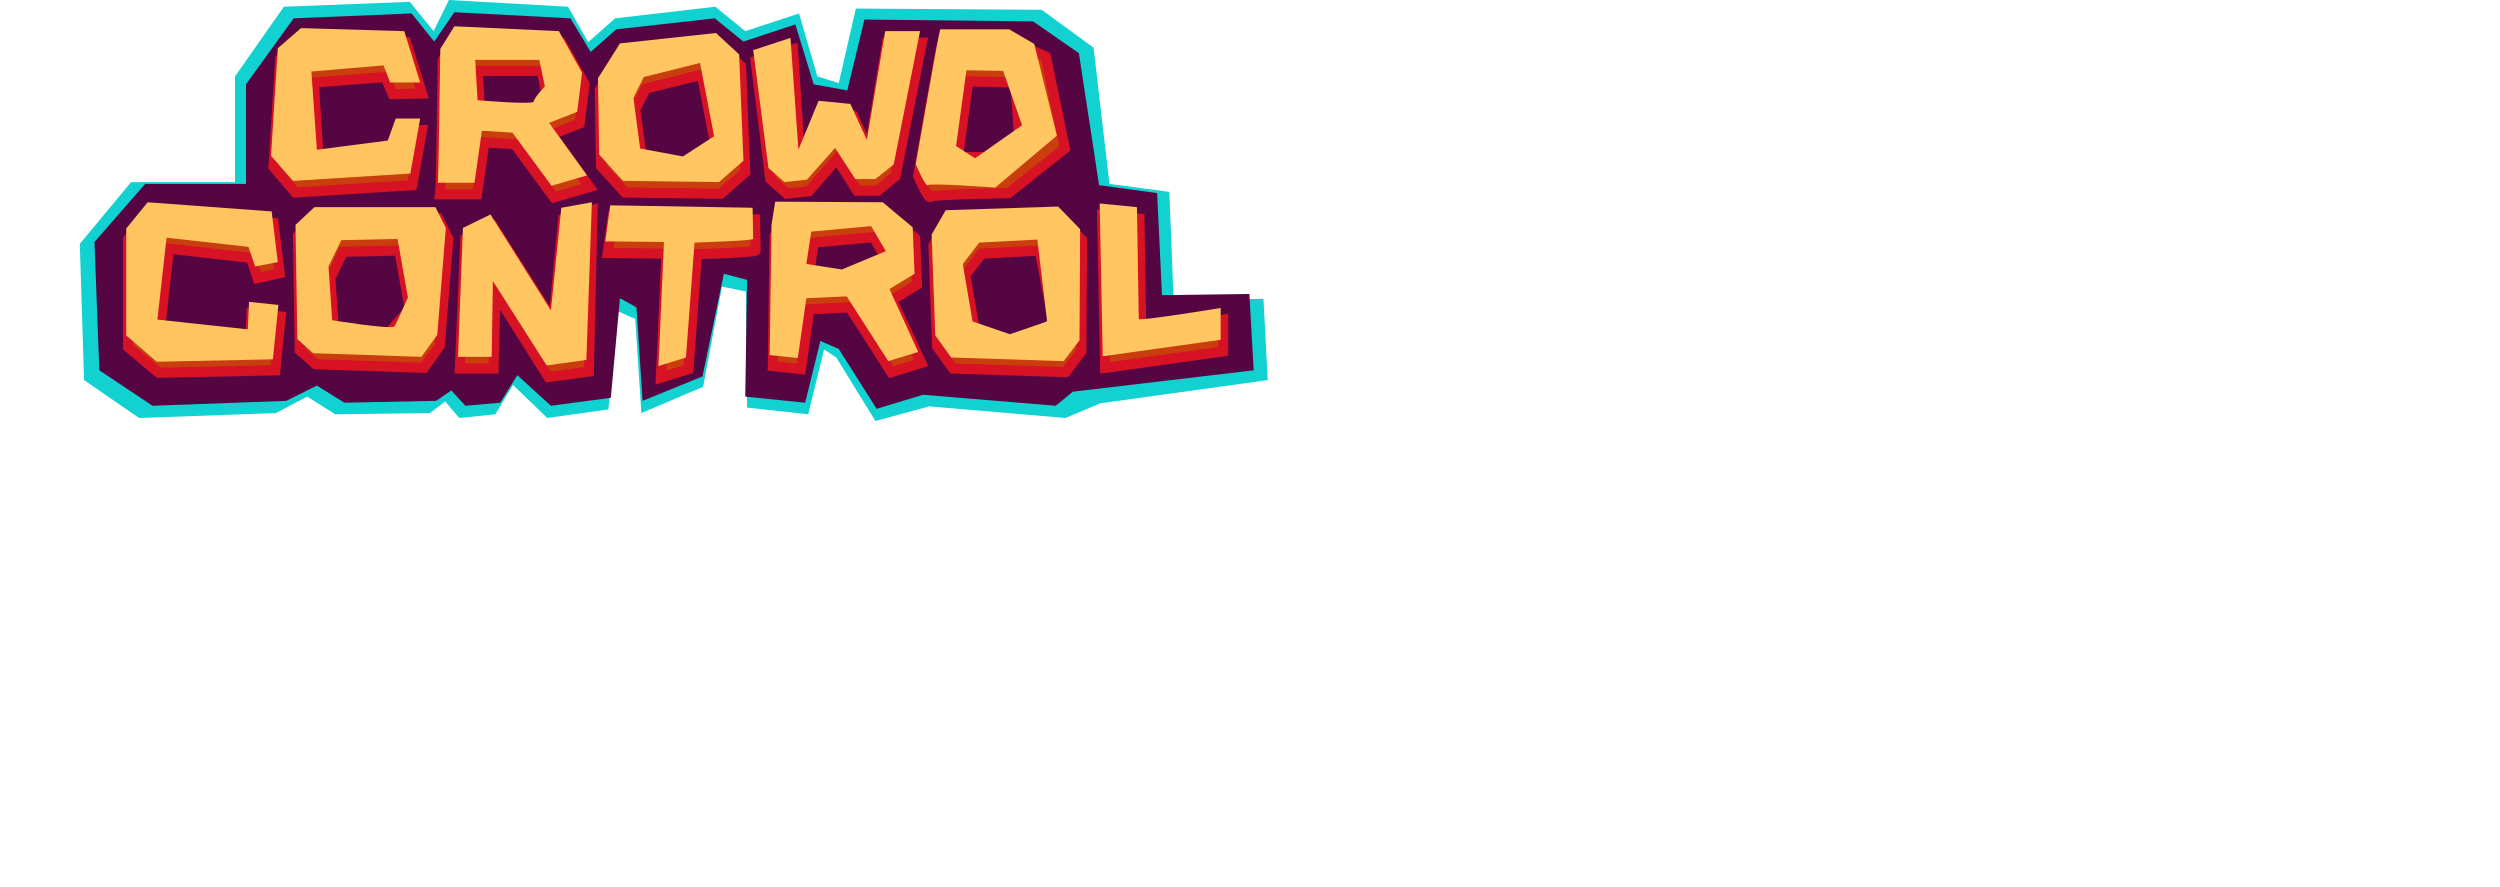
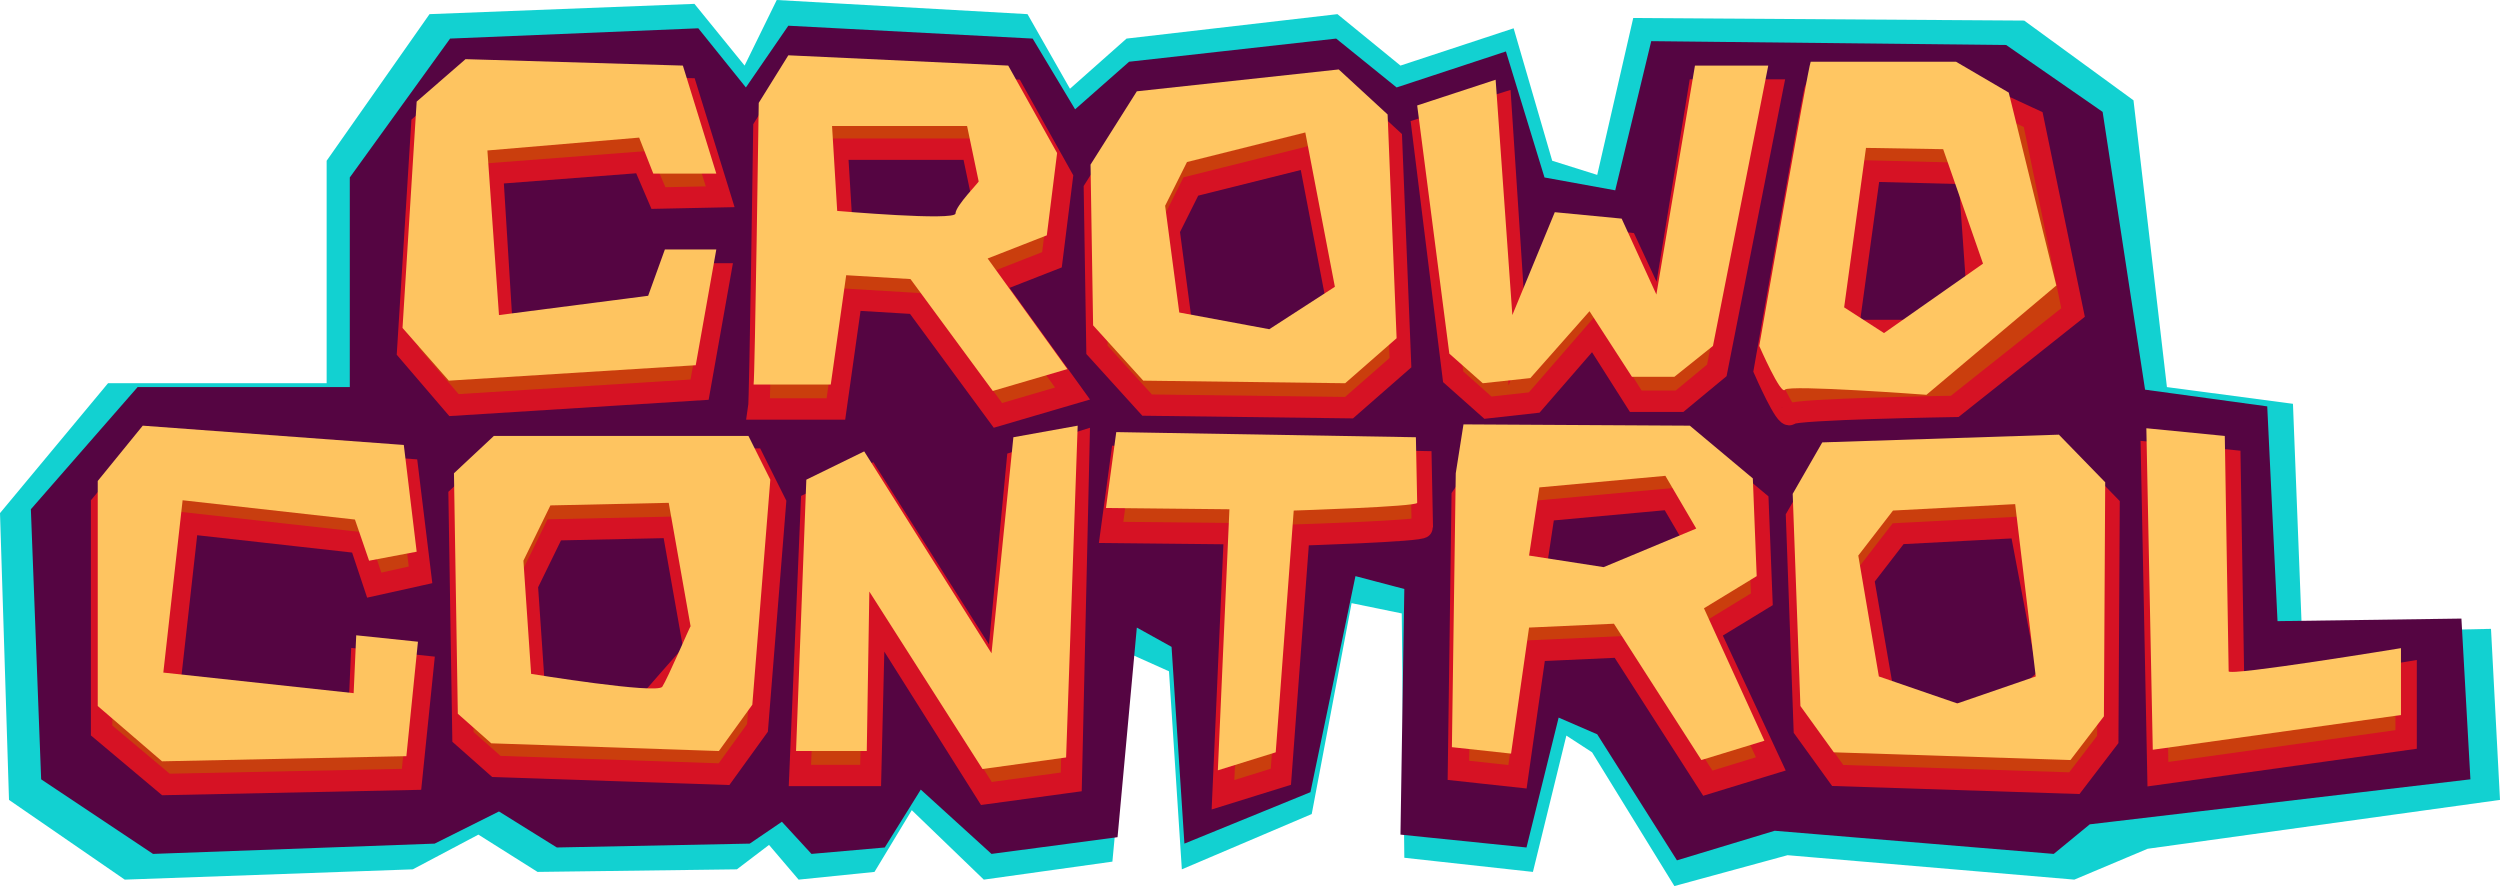
- <svg xmlns="http://www.w3.org/2000/svg" xmlns:xlink="http://www.w3.org/1999/xlink" height="68.9" width="194.4" xml:space="preserve" viewBox="0 0 383 145" y="0px" x="0px" id="Layer_1" version="1.1">
+ <svg xmlns="http://www.w3.org/2000/svg" xmlns:xlink="http://www.w3.org/1999/xlink" height="68.9" width="194.4" xml:space="preserve" viewBox="0 0 194.4 68.9" y="0px" x="0px" id="Layer_1" version="1.1">
  <defs id="defs292" />
  <style id="style179" type="text/css">
	.st0{fill:#12D1D1;}
	.st1{fill:#550542;}
	.st2{fill:#CA3E0D;}
	.st3{fill:none;stroke:#D61224;stroke-width:1.662;stroke-miterlimit:10;}
	.st4{fill:#C83E0F;}
	.st5{clip-path:url(#SVGID_2_);fill:#CA3E0D;}
	.st6{clip-path:url(#SVGID_2_);fill:none;stroke:#D61224;stroke-width:1.662;stroke-miterlimit:10;}
	.st7{clip-path:url(#SVGID_4_);fill:#CA3E0D;}
	.st8{clip-path:url(#SVGID_4_);fill:none;stroke:#D61224;stroke-width:1.662;stroke-miterlimit:10;}
	.st9{fill:#FEC460;}
	.st10{fill:#FFC662;}
	.st11{clip-path:url(#SVGID_6_);fill:#FFC662;}
	.st12{clip-path:url(#SVGID_8_);fill:#FFC662;}
	.st13{clip-path:url(#SVGID_8_);fill:#FEC460;}
</style>
  <polygon transform="translate(-46.8,-105.1)" id="polygon181" points="100.8,105.4 80.2,106.2 72.2,117.6 72.2,134.9 55.2,134.9 46.8,145 47.5,167.3 56.5,173.5 78.9,172.7 84,170 88.6,172.9 104.1,172.7 106.6,170.8 108.9,173.5 114.8,172.9 117.7,168.1 123.3,173.5 133.3,172.1 134.8,156 137.7,157.3 138.7,172.7 148.8,168.4 151.9,152 155.8,152.8 156,171.8 166,172.9 168.6,162.3 170.6,163.6 177,174 185.8,171.6 208.1,173.5 213.8,171.1 241.2,167.3 240.5,154 225.8,154.3 225.1,136.5 215.3,135.2 212.7,112.9 204.2,106.7 173.8,106.5 171,118.7 167.5,117.6 164.5,107.3 155.7,110.2 150.8,106.2 134.4,108.1 130,112 126.7,106.2 107.2,105.1 104.7,110.2 " class="st0" />
  <polygon transform="translate(-46.8,-105.1)" id="polygon183" points="175.2,108.3 172.4,119.9 166.9,118.9 163.9,109.1 155.4,111.9 150.7,108.1 134.6,109.9 130.4,113.6 127.1,108.1 108.1,107.1 104.8,111.9 101.1,107.3 81.8,108.1 74,118.9 74,135.2 57.5,135.2 49.2,144.7 50,165.7 58.7,171.5 80.6,170.7 85.6,168.2 90.1,171 105.1,170.7 107.6,169 109.9,171.5 115.6,171 118.4,166.5 123.9,171.5 133.7,170.2 135.2,153.9 137.9,155.4 138.9,170.7 148.7,166.7 152.2,149.9 156,150.9 155.7,170 165.5,171 168,160.9 171,162.2 177.2,172 184.8,169.7 206.5,171.5 209.3,169.2 238.9,165.7 238.2,153.2 223.9,153.4 223.1,136.7 213.6,135.4 210.3,113.8 202.8,108.6 " class="st1" />
  <polygon transform="translate(-46.8,-105.1)" id="polygon185" points="98,120.5 96.8,117.7 85.1,118.6 85.9,131.5 97.6,130 98.8,126.4 102.8,126.4 101.2,135.4 82.1,136.6 78.5,132.4 79.6,114.8 83.3,111.6 100.2,112 102.8,120.4 " class="st2" />
  <polygon transform="translate(-46.8,-105.1)" id="polygon187" points="98,120.5 96.8,117.7 85.1,118.6 85.9,131.5 97.6,130 98.8,126.4 102.8,126.4 101.2,135.4 82.1,136.6 78.5,132.4 79.6,114.8 83.3,111.6 100.2,112 102.8,120.4 " class="st3" />
  <polygon transform="translate(-46.8,-105.1)" id="polygon189" points="162.5,136.8 166.1,136.4 170.7,131.1 174,136.3 177.4,136.3 180.3,133.9 184.6,112.1 178.9,112.1 176,129.8 173.3,124 168.1,123.4 164.7,131.5 163.5,113.2 157.4,115.1 159.8,134.4 " class="st2" />
  <polygon transform="translate(-46.8,-105.1)" id="polygon191" points="162.5,136.8 166.1,136.4 170.7,131.1 174,136.3 177.4,136.3 180.3,133.9 184.6,112.1 178.9,112.1 176,129.8 173.3,124 168.1,123.4 164.7,131.5 163.5,113.2 157.4,115.1 159.8,134.4 " class="st3" />
  <polygon transform="translate(-46.8,-105.1)" id="polygon193" points="74.8,147.3 61.4,145.8 59.9,159.2 74.7,160.9 74.9,156.4 79.7,156.9 78.8,165.7 59.7,166.1 54.7,161.9 54.7,144.3 58.2,140.1 78.5,141.6 79.5,149.8 75.9,150.6 " class="st4" />
  <polygon transform="translate(-46.8,-105.1)" id="polygon195" points="74.8,147.3 61.4,145.8 59.9,159.2 74.7,160.9 74.9,156.4 79.7,156.9 78.8,165.7 59.7,166.1 54.7,161.9 54.7,144.3 58.2,140.1 78.5,141.6 79.5,149.8 75.9,150.6 " class="st3" />
  <polygon transform="translate(-46.8,-105.1)" id="polygon197" points="114.4,142.1 124.3,157.7 125.9,141 130.7,139.5 130.1,165.9 123.5,166.8 114.8,153 114.5,165.4 109,165.4 109.9,144.2 " class="st2" />
  <polygon transform="translate(-46.8,-105.1)" id="polygon199" points="114.4,142.1 124.3,157.7 125.9,141 130.7,139.5 130.1,165.9 123.5,166.8 114.8,153 114.5,165.4 109,165.4 109.9,144.2 " class="st3" />
  <g transform="translate(-46.8,-105.1)" id="g219">
    <defs id="defs202">
      <rect height="68.9" width="194.5" y="105.1" x="46.8" id="SVGID_1_" />
    </defs>
    <clipPath id="SVGID_2_">
      <use height="100%" width="100%" y="0" x="0" id="use204" style="overflow:visible" xlink:href="#SVGID_1_" />
    </clipPath>
    <path id="path207" clip-path="url(#SVGID_2_)" d="m 134,140.6 -0.8,5.9 9.6,0.1 -0.9,20.3 4.5,-1.4 1.4,-18.8 c 0,0 9.6,-0.3 9.6,-0.6 0,-0.3 -0.1,-5.1 -0.1,-5.1 z" class="st5" />
    <path id="path209" clip-path="url(#SVGID_2_)" d="m 134,140.6 -0.8,5.9 9.6,0.1 -0.9,20.3 4.5,-1.4 1.4,-18.8 c 0,0 9.6,-0.3 9.6,-0.6 0,-0.3 -0.1,-5.1 -0.1,-5.1 z" class="st6" />
    <path id="path211" clip-path="url(#SVGID_2_)" d="m 214.1,140.3 0.5,25 19.3,-2.7 v -5.2 c 0,0 -13.4,2.2 -13.4,1.8 0,-0.4 -0.3,-18.3 -0.3,-18.3 z" class="st5" />
    <path id="path213" clip-path="url(#SVGID_2_)" d="m 214.1,140.3 0.5,25 19.3,-2.7 v -5.2 c 0,0 -13.4,2.2 -13.4,1.8 0,-0.4 -0.3,-18.3 -0.3,-18.3 z" class="st6" />
    <path id="path215" clip-path="url(#SVGID_2_)" d="m 121.5,123.5 c 0,0.6 -9.2,-0.2 -9.2,-0.2 l -0.4,-6.6 h 10.5 l 0.9,4.3 c 0,0.1 -1.8,2 -1.8,2.5 m 2.5,3.6 4.6,-1.8 0.8,-6.4 -3.8,-6.8 -17.1,-0.8 -2.3,3.7 c 0,0 -0.3,21.3 -0.4,21.9 h 6 l 1.2,-8.5 5,0.3 6.4,8.7 5.8,-1.7 z" class="st5" />
    <path id="path217" clip-path="url(#SVGID_2_)" d="m 121.5,123.5 c 0,0.6 -9.2,-0.2 -9.2,-0.2 l -0.4,-6.6 h 10.5 l 0.9,4.3 c 0,0.1 -1.8,2 -1.8,2.5 z m 2.5,3.6 4.6,-1.8 0.8,-6.4 -3.8,-6.8 -17.1,-0.8 -2.3,3.7 c 0,0 -0.3,21.3 -0.4,21.9 h 6 l 1.2,-8.5 5,0.3 6.4,8.7 5.8,-1.7 z" class="st6" />
  </g>
  <path id="path221" d="m 99,27.5 -7,-1.3 -1.1,-8.3 1.7,-3.4 9.2,-2.3 2.3,12 z m 9.2,-16.7 -3.8,-3.5 -15.7,1.7 -3.6,5.7 0.2,12.5 3.9,4.3 15.7,0.2 4,-3.5 z" class="st2" />
  <path id="path223" d="m 99,27.5 -7,-1.3 -1.1,-8.3 1.7,-3.4 9.2,-2.3 2.3,12 z m 9.2,-16.7 -3.8,-3.5 -15.7,1.7 -3.6,5.7 0.2,12.5 3.9,4.3 15.7,0.2 4,-3.5 z" class="st3" />
  <g transform="translate(-46.8,-105.1)" id="g243">
    <defs id="defs226">
      <rect height="68.9" width="194.5" y="105.1" x="46.8" id="SVGID_3_" />
    </defs>
    <clipPath id="SVGID_4_">
      <use height="100%" width="100%" y="0" x="0" id="use228" style="overflow:visible" xlink:href="#SVGID_3_" />
    </clipPath>
    <path id="path231" clip-path="url(#SVGID_4_)" d="m 197.5,130.8 h -7 l 1.7,-12.4 7.7,0.2 0.6,8.5 z m 7.4,-16.4 -5.6,-2.6 H 188 c -0.2,0.4 -4,22.1 -4,22.1 0,0 1.7,3.9 2,3.4 0.3,-0.4 12.8,-0.6 12.8,-0.6 l 9.2,-7.3 z" class="st7" />
    <path id="path233" clip-path="url(#SVGID_4_)" d="m 197.5,130.8 h -7 l 1.7,-12.4 7.7,0.2 0.6,8.5 z m 7.4,-16.4 -5.6,-2.6 H 188 c -0.2,0.4 -4,22.1 -4,22.1 0,0 1.7,3.9 2,3.4 0.3,-0.4 12.8,-0.6 12.8,-0.6 l 9.2,-7.3 z" class="st8" />
    <path id="path235" clip-path="url(#SVGID_4_)" d="m 96.3,160.9 c -0.4,0.6 -7.9,-1.5 -7.9,-1.5 l -0.6,-8.8 2.1,-4.3 9.2,-0.2 1.7,9.6 c 0.1,-0.1 -4.1,4.6 -4.5,5.2 m 9.1,-20.1 H 85.6 l -3.1,2.9 0.3,18.7 2.6,2.3 17.7,0.6 2.6,-3.6 1.4,-17.5 z" class="st7" />
    <path id="path237" clip-path="url(#SVGID_4_)" d="m 96.3,160.9 c -0.4,0.6 -7.9,-1.5 -7.9,-1.5 l -0.6,-8.8 2.1,-4.3 9.2,-0.2 1.7,9.6 c 0.1,-0.1 -4.1,4.6 -4.5,5.2 z m 9.1,-20.1 H 85.6 l -3.1,2.9 0.3,18.7 2.6,2.3 17.7,0.6 2.6,-3.6 1.4,-17.5 z" class="st8" />
    <path id="path239" clip-path="url(#SVGID_4_)" d="m 171.9,151 -5.8,-0.9 0.8,-5.3 9.8,-0.9 2.4,4.1 z m 7.8,3.2 4.1,-2.5 -0.3,-7.6 -4.9,-4.1 -15.5,-0.1 -2.6,3.8 c 0,0 -0.3,20.9 -0.3,21.3 l 4.6,0.5 1.4,-9.8 6.6,-0.3 6.8,10.6 4.9,-1.5 z" class="st7" />
    <path id="path241" clip-path="url(#SVGID_4_)" d="m 171.9,151 -5.8,-0.9 0.8,-5.3 9.8,-0.9 2.4,4.1 z m 7.8,3.2 4.1,-2.5 -0.3,-7.6 -4.9,-4.1 -15.5,-0.1 -2.6,3.8 c 0,0 -0.3,20.9 -0.3,21.3 l 4.6,0.5 1.4,-9.8 6.6,-0.3 6.8,10.6 4.9,-1.5 z" class="st8" />
  </g>
  <path id="path245" d="m 156,55.6 -9.3,-0.2 -1.8,-10.4 2.7,-3.5 9.5,-0.5 2.2,11.6 z m 4.4,-20 -18.4,0.6 -2.3,4 0.6,16.5 2.6,3.6 18.4,0.6 2.6,-3.4 0.1,-18.2 z" class="st2" />
  <path id="path247" d="m 156,55.6 -9.3,-0.2 -1.8,-10.4 2.7,-3.5 9.5,-0.5 2.2,11.6 z m 4.4,-20 -18.4,0.6 -2.3,4 0.6,16.5 2.6,3.6 18.4,0.6 2.6,-3.4 0.1,-18.2 z" class="st3" />
  <polygon transform="translate(-46.8,-105.1)" id="polygon249" points="97.6,118.6 96.5,115.8 84.7,116.8 85.6,129.6 97.2,128.1 98.5,124.5 102.5,124.5 100.9,133.5 81.7,134.7 78.1,130.6 79.2,113 83,109.7 99.9,110.2 102.5,118.6 " class="st9" />
  <polygon transform="translate(-46.8,-105.1)" id="polygon251" points="162.1,134.9 165.8,134.5 170.4,129.3 173.7,134.4 177,134.4 180,132 184.3,110.2 178.6,110.2 175.6,128 172.9,122.1 167.7,121.6 164.4,129.6 163.1,111.3 157,113.3 159.5,132.6 " class="st10" />
  <polygon transform="translate(-46.8,-105.1)" id="polygon253" points="74.4,145.5 61,144 59.5,157.4 74.3,159 74.5,154.5 79.3,155 78.4,163.9 59.4,164.3 54.4,160 54.4,142.5 57.9,138.2 78.2,139.7 79.2,148 75.5,148.7 " class="st9" />
  <polygon transform="translate(-46.8,-105.1)" id="polygon255" points="114,140.2 123.9,155.9 125.6,139.1 130.6,138.2 129.7,164 123.2,164.9 114.4,151.1 114.2,163.5 108.7,163.5 109.5,142.4 " class="st10" />
  <g transform="translate(-46.8,-105.1)" id="g269">
    <defs id="defs258">
      <rect height="68.9" width="194.5" y="105.1" x="46.8" id="SVGID_5_" />
    </defs>
    <clipPath id="SVGID_6_">
      <use height="100%" width="100%" y="0" x="0" id="use260" style="overflow:visible" xlink:href="#SVGID_5_" />
    </clipPath>
    <path id="path263" clip-path="url(#SVGID_6_)" d="m 133.6,138.7 -0.8,5.9 9.6,0.1 -0.9,20.3 4.5,-1.4 1.4,-18.8 c 0,0 9.6,-0.3 9.6,-0.6 0,-0.3 -0.1,-5.1 -0.1,-5.1 z" class="st11" />
    <path id="path265" clip-path="url(#SVGID_6_)" d="m 213.7,138.4 0.5,25 19.3,-2.7 v -5.2 c 0,0 -13.4,2.2 -13.4,1.8 0,-0.4 -0.3,-18.3 -0.3,-18.3 z" class="st11" />
    <path id="path267" clip-path="url(#SVGID_6_)" d="m 121.1,121.7 c 0,0.6 -9.2,-0.2 -9.2,-0.2 l -0.4,-6.6 H 122 l 0.9,4.3 c 0.1,0 -1.8,1.9 -1.8,2.5 m 2.5,3.5 4.6,-1.8 0.8,-6.4 -3.8,-6.8 -17.1,-0.8 -2.3,3.7 c 0,0 -0.3,21.3 -0.4,21.9 h 6 l 1.2,-8.5 5,0.3 6.4,8.7 5.8,-1.7 z" class="st11" />
  </g>
  <path id="path271" d="m 98.7,25.6 -7,-1.3 -1.1,-8.3 1.7,-3.4 9.2,-2.3 2.3,12 z m 9.2,-16.7 -3.8,-3.5 -15.7,1.7 -3.6,5.7 0.2,12.5 3.9,4.3 15.7,0.2 4,-3.5 z" class="st10" />
  <g transform="translate(-46.8,-105.1)" id="g285">
    <defs id="defs274">
      <rect height="68.9" width="194.5" y="105.1" x="46.8" id="SVGID_7_" />
    </defs>
    <clipPath id="SVGID_8_">
      <use height="100%" width="100%" y="0" x="0" id="use276" style="overflow:visible" xlink:href="#SVGID_7_" />
    </clipPath>
    <path id="path279" clip-path="url(#SVGID_8_)" d="m 193.3,131 -3.1,-2 1.7,-12.4 6,0.1 3.1,8.9 z m 9.7,-18.7 -4.1,-2.4 h -11.3 c -0.2,0.4 -4,22.1 -4,22.1 0,0 1.7,3.9 2,3.4 0.3,-0.4 11,0.4 11,0.4 l 10.1,-8.5 z" class="st12" />
    <path id="path281" clip-path="url(#SVGID_8_)" d="m 98.3,158.5 c -0.4,0.6 -10.2,-1 -10.2,-1 l -0.6,-8.8 2.1,-4.3 9.2,-0.2 1.7,9.6 c 0,-0.1 -1.8,4.1 -2.2,4.7 M 105,139 H 85.2 l -3.1,2.9 0.3,18.7 2.6,2.3 17.7,0.6 2.6,-3.6 1.4,-17.5 z" class="st13" />
    <path id="path283" clip-path="url(#SVGID_8_)" d="m 171.5,149.2 -5.8,-0.9 0.8,-5.3 9.8,-0.9 2.4,4.1 z m 7.8,3.2 4.1,-2.5 -0.3,-7.6 -4.9,-4.1 -17.6,-0.1 -0.6,3.8 c 0,0 -0.3,20.9 -0.3,21.3 l 4.6,0.5 1.4,-9.8 6.6,-0.3 6.8,10.6 4.9,-1.5 z" class="st12" />
  </g>
  <path id="path287" d="m 152.2,54.7 -6.1,-2.1 -1.6,-9.4 2.7,-3.5 9.5,-0.5 1.6,13.4 z m 7.9,-20.9 -18.4,0.6 -2.3,4 0.6,16.5 2.6,3.6 18.4,0.6 2.6,-3.4 0.1,-18.2 z" class="st10" />
</svg>
